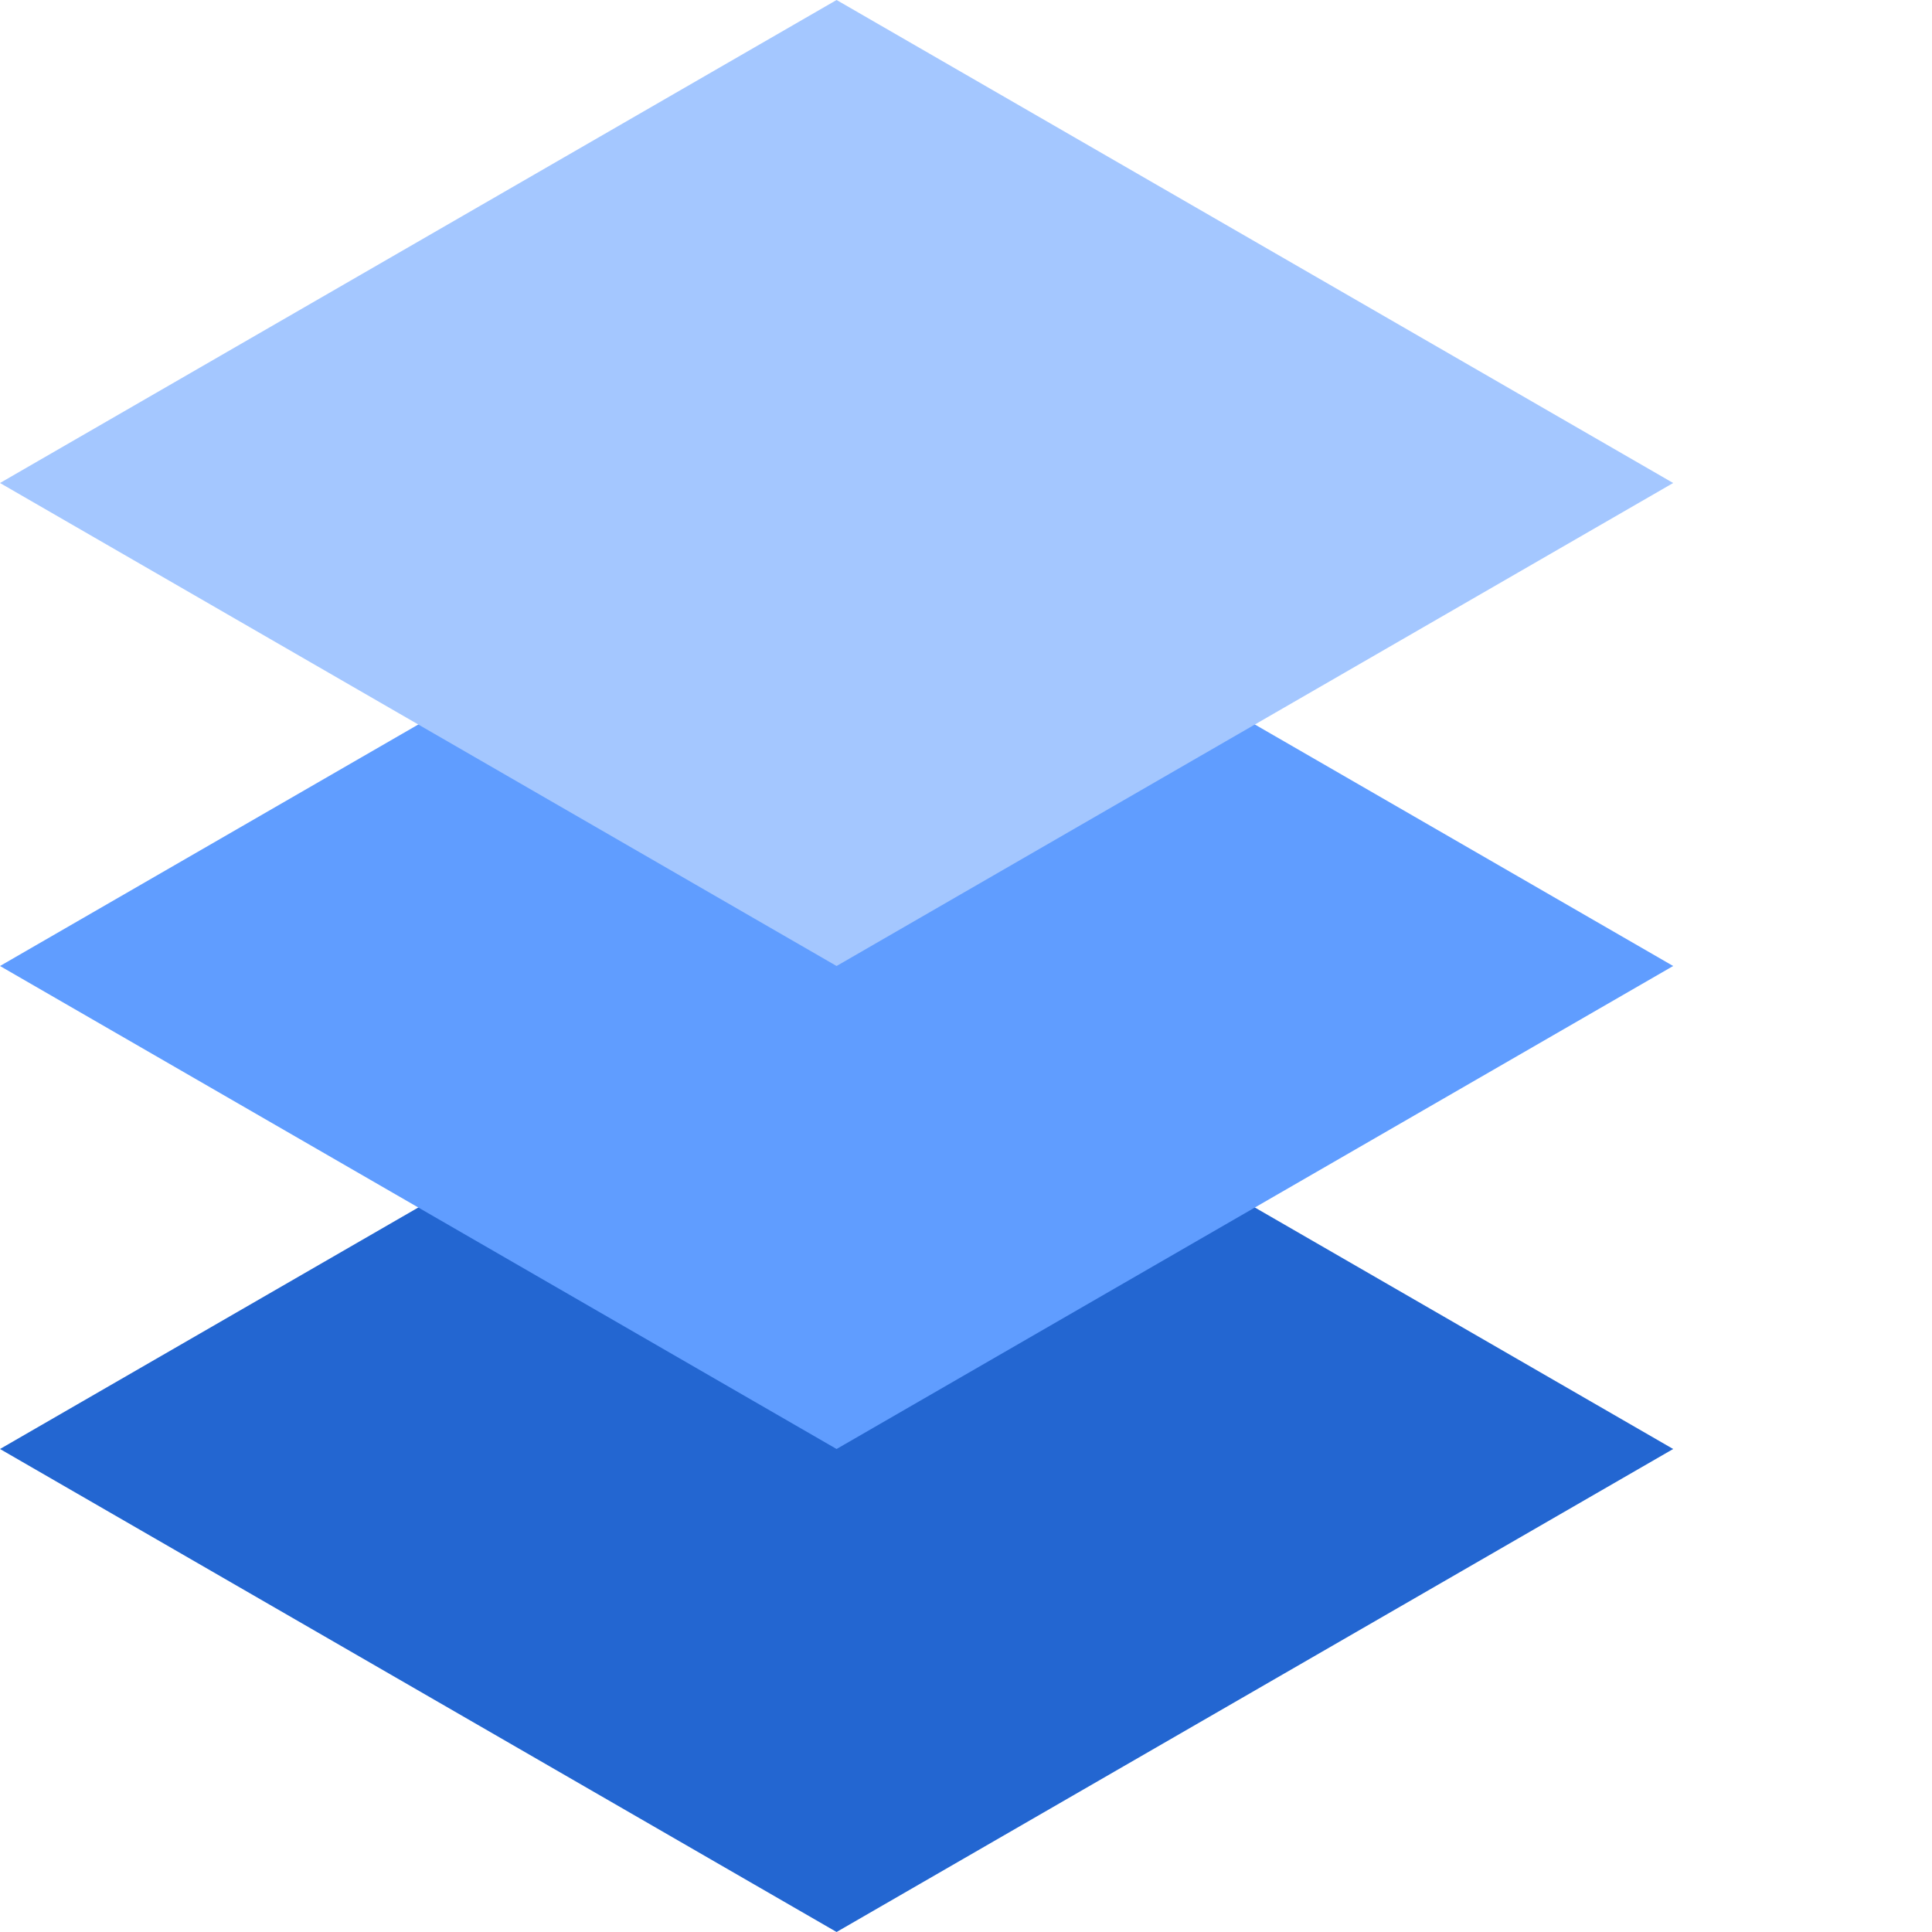
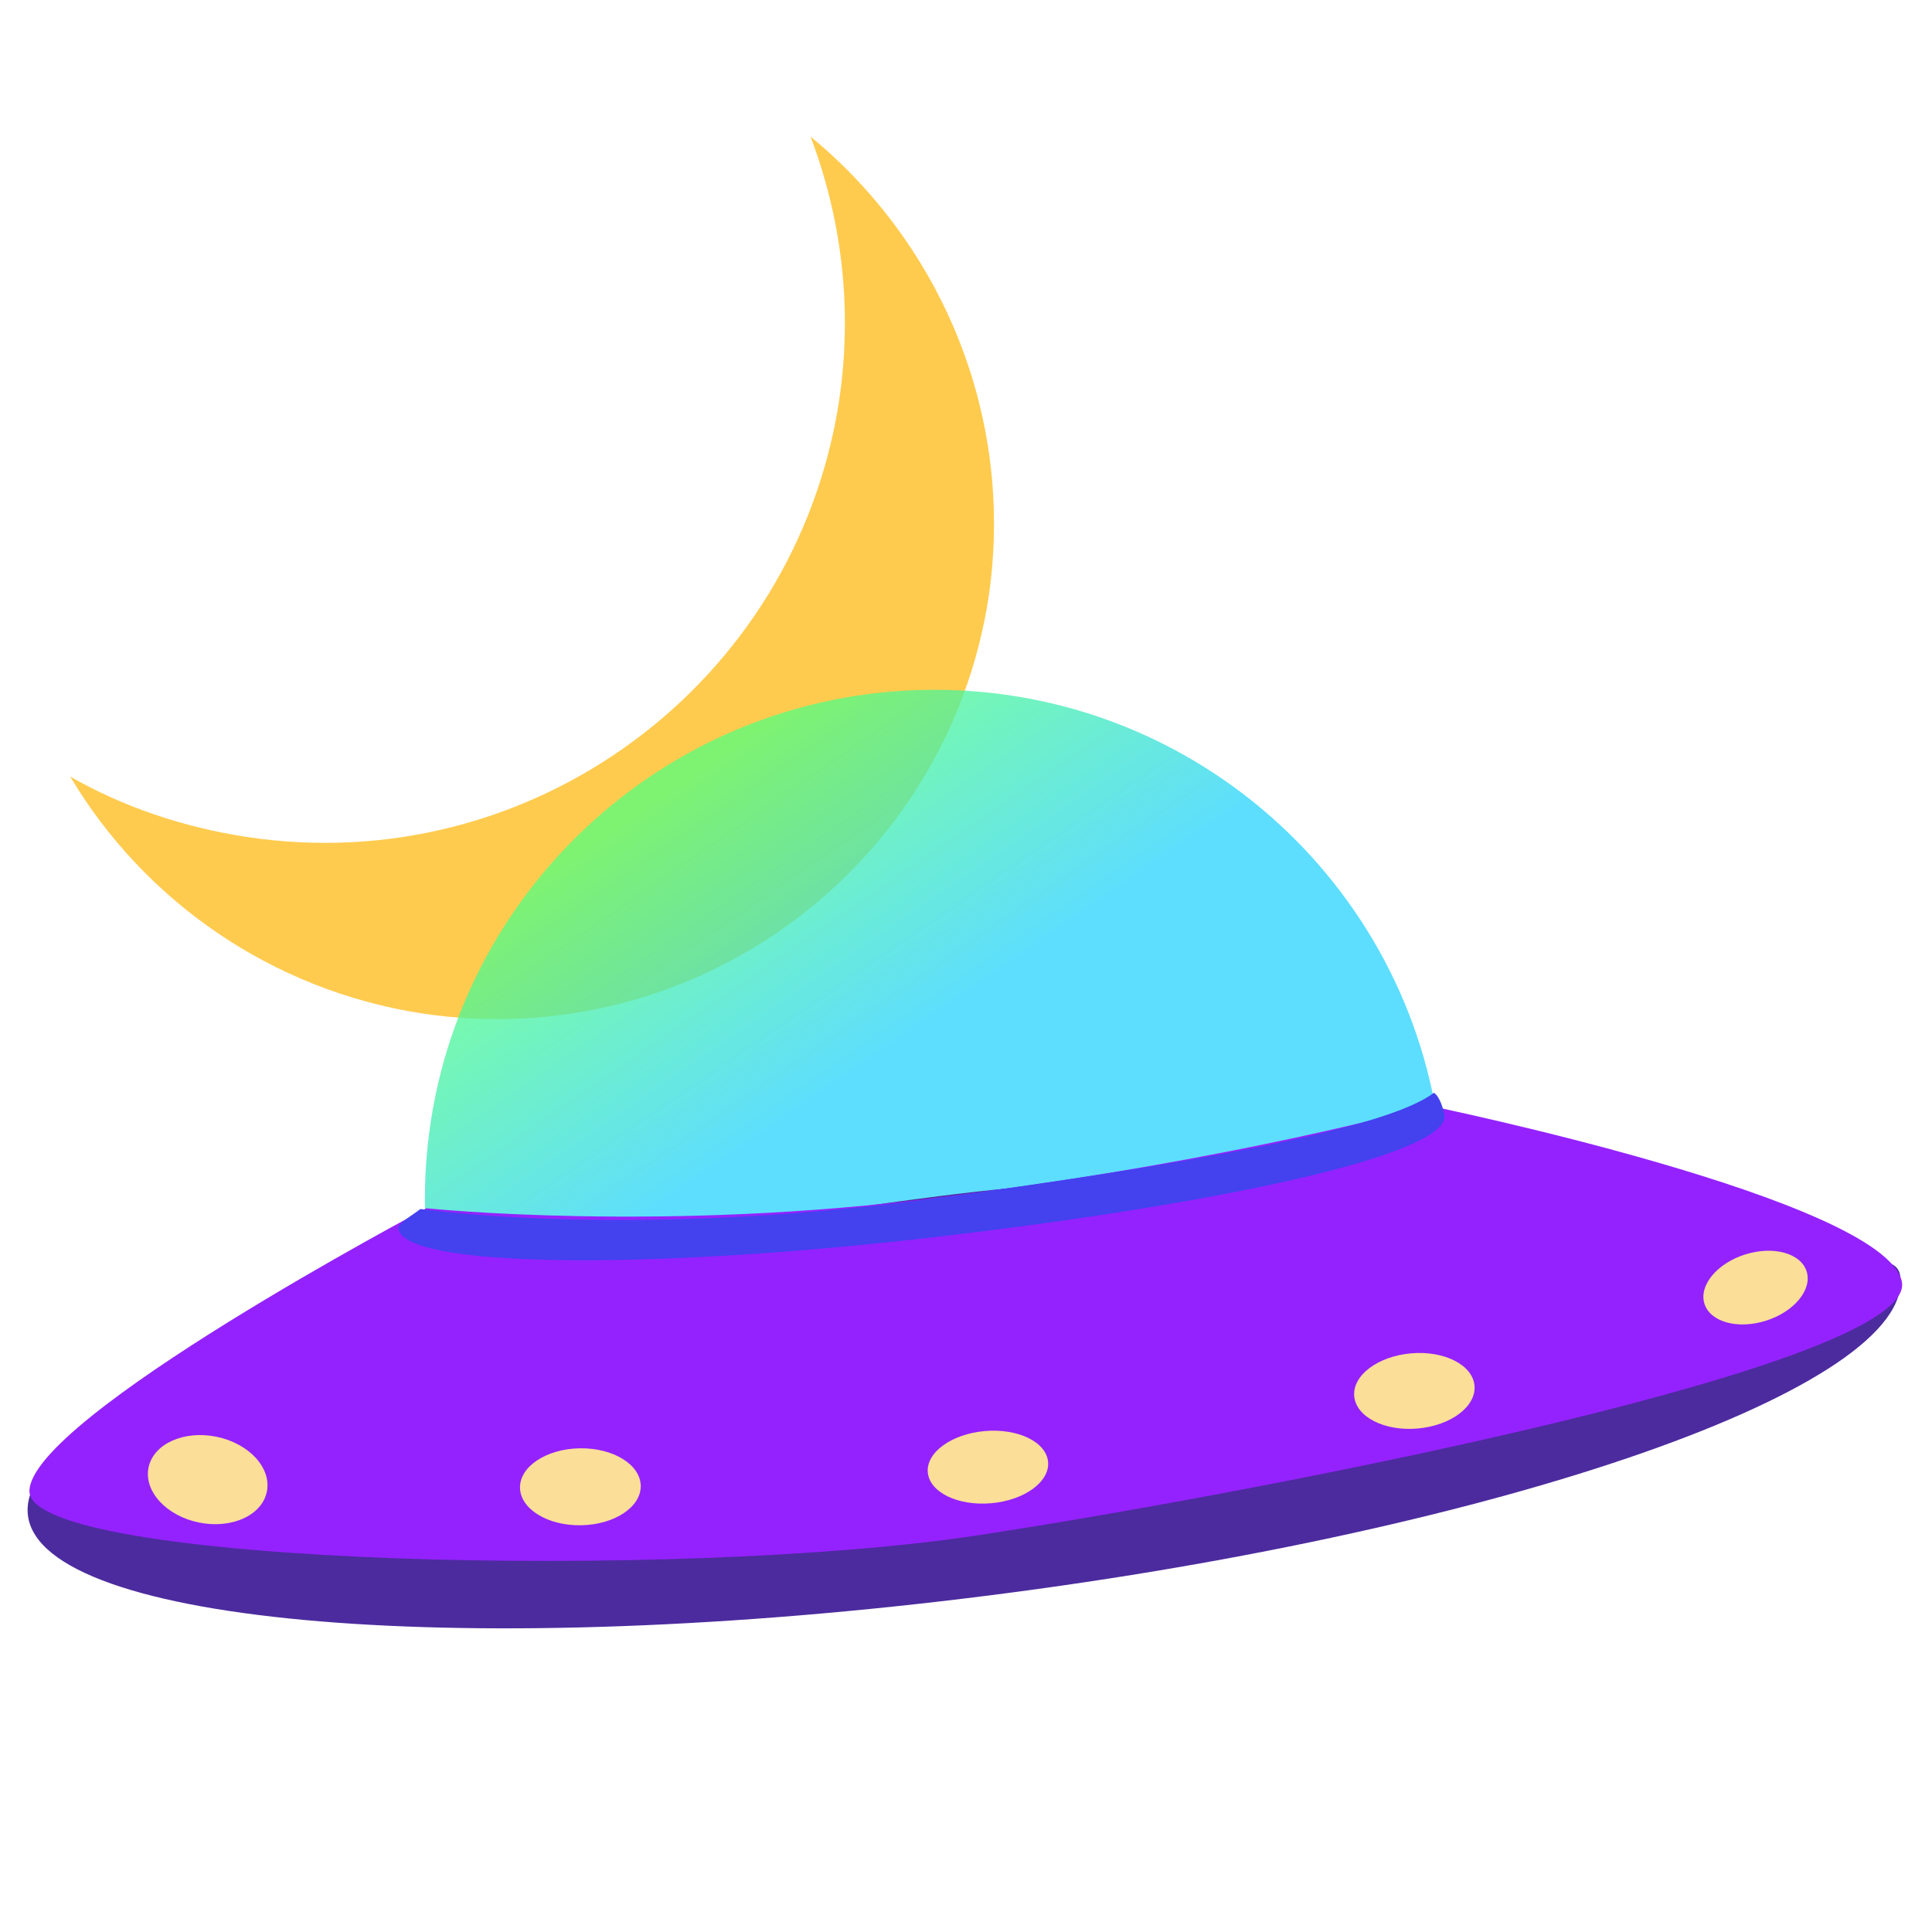
- <svg xmlns="http://www.w3.org/2000/svg" version="1.1" width="256" height="256" viewbox="0 0 949 256">
-   <path fill="#2366d1" d="M110.851 128L221.703 192L110.851 256L0 192Z" />
-   <path fill="#609dff" d="M110.851 64L221.703 128L110.851 192L0 128Z" />
-   <path fill="#a4c7ff" d="M110.851 0L221.703 64L110.851 128L0 64Z" />
+ <svg xmlns="http://www.w3.org/2000/svg" version="1.1" x="0px" y="0px" viewBox="0 0 256 256" style="enable-background:new 0 0 256 256;" xml:space="preserve">
+   <style type="text/css">
+ 	.st0{fill:#FFCB4F;}
+ 	.st1{opacity:0.76;fill:url(#SVGID_1_);enable-background:new    ;}
+ 	.st2{fill:#4C2B9E;}
+ 	.st3{fill:#9422FE;}
+ 	.st4{fill:#4441EF;}
+ 	.st5{fill:#FBDE98;}
+ 	.st6{display:none;}
+ 	.st7{display:inline;fill:#2366D1;}
+ 	.st8{display:inline;fill:#609DFF;}
+ 	.st9{display:inline;fill:#A4C7FF;}
+ </style>
+   <g id="图层_1">
+     <path class="st0" d="M107.4,18.1c4.1,10.8,5.6,22.7,3.8,34.9c-5.7,37.6-40.8,63.6-78.5,57.9c-8.5-1.3-16.4-4-23.4-8   c9.7,16.3,26.5,28.3,46.7,31.4c36,5.4,69.5-19.3,75-55.2C134.5,55.2,124.8,32.4,107.4,18.1z" />
+     <g>
+       <linearGradient id="SVGID_1_" gradientUnits="userSpaceOnUse" x1="89.776" y1="154.283" x2="147.151" y2="70.914" gradientTransform="matrix(1 0 0 -1 0 258)">
+         <stop offset="0" style="stop-color:#55FF7C" />
+         <stop offset="0.454" style="stop-color:#2AD3FF" />
+       </linearGradient>
+       <path class="st1" d="M191,152.7c-3.1-34.4-32-61.3-67.2-61.3c-37.2,0-67.5,30.2-67.5,67.5c0,3.8,0.3,7.5,1,11.2L191,152.7z" />
+       <path class="st2" d="M251.8,169.1c1.8,14.6-52.2,33.6-120.7,42.3s-125.6,4-127.4-10.6s52.2-33.6,120.7-42.3    c51.2-6.5,93.2,0.3,113.4,7.2C244.5,168.2,251.3,165.4,251.8,169.1z" />
+       <path class="st3" d="M56.5,160.1c0,0-52.6,27.8-52.6,37.5c0,9.8,86.2,11.9,125.9,5.8s124.5-22.7,122.2-33.6    c-2.4-10.9-62.7-23.3-62.7-23.3s-25.6,7.3-64.5,12.1C88.1,163.4,56.5,160.1,56.5,160.1z" />
+       <path class="st4" d="M190,144.8c-6.4,4.9-33.5,9.6-67,14.1c-34.1,4.5-58.8,2.4-67.3,1.3c-1,0.8-3,1.9-2.9,2.6    c0.6,5.1,32.1,5.6,70.4,1.2s68.8-11,68.2-16.2C191.3,147.1,190.8,145.3,190,144.8z" />
+       <ellipse transform="matrix(0.1999 -0.9798 0.9798 0.1999 -170.1161 183.8026)" class="st5" cx="27.5" cy="196.1" rx="5.8" ry="8" />
+       <ellipse transform="matrix(0.9999 -1.633051e-02 1.633051e-02 0.9999 -3.2063 1.2819)" class="st5" cx="76.9" cy="197" rx="8" ry="5.1" />
+       <ellipse transform="matrix(0.9963 -8.636718e-02 8.636718e-02 0.9963 -16.2979 12.0301)" class="st5" cx="130.9" cy="194.4" rx="8" ry="4.8" />
+       <ellipse transform="matrix(0.9963 -8.636718e-02 8.636718e-02 0.9963 -15.2139 16.872)" class="st5" cx="187.4" cy="184.3" rx="8" ry="5" />
+       <ellipse transform="matrix(0.9531 -0.3028 0.3028 0.9531 -40.7303 78.4447)" class="st5" cx="232.6" cy="170.6" rx="7.1" ry="4.6" />
+     </g>
+   </g>
+   <g id="图层_2" class="st6">
+     <path class="st7" d="M128.9,129l110.9,64l-110.9,64L18,193L128.9,129z" />
+     <path class="st8" d="M128.9,65l110.9,64l-110.9,64L18,129L128.9,65z" />
+     <path class="st9" d="M128.9,1l110.9,64l-110.9,64L18,65L128.9,1z" />
+   </g>
</svg>
